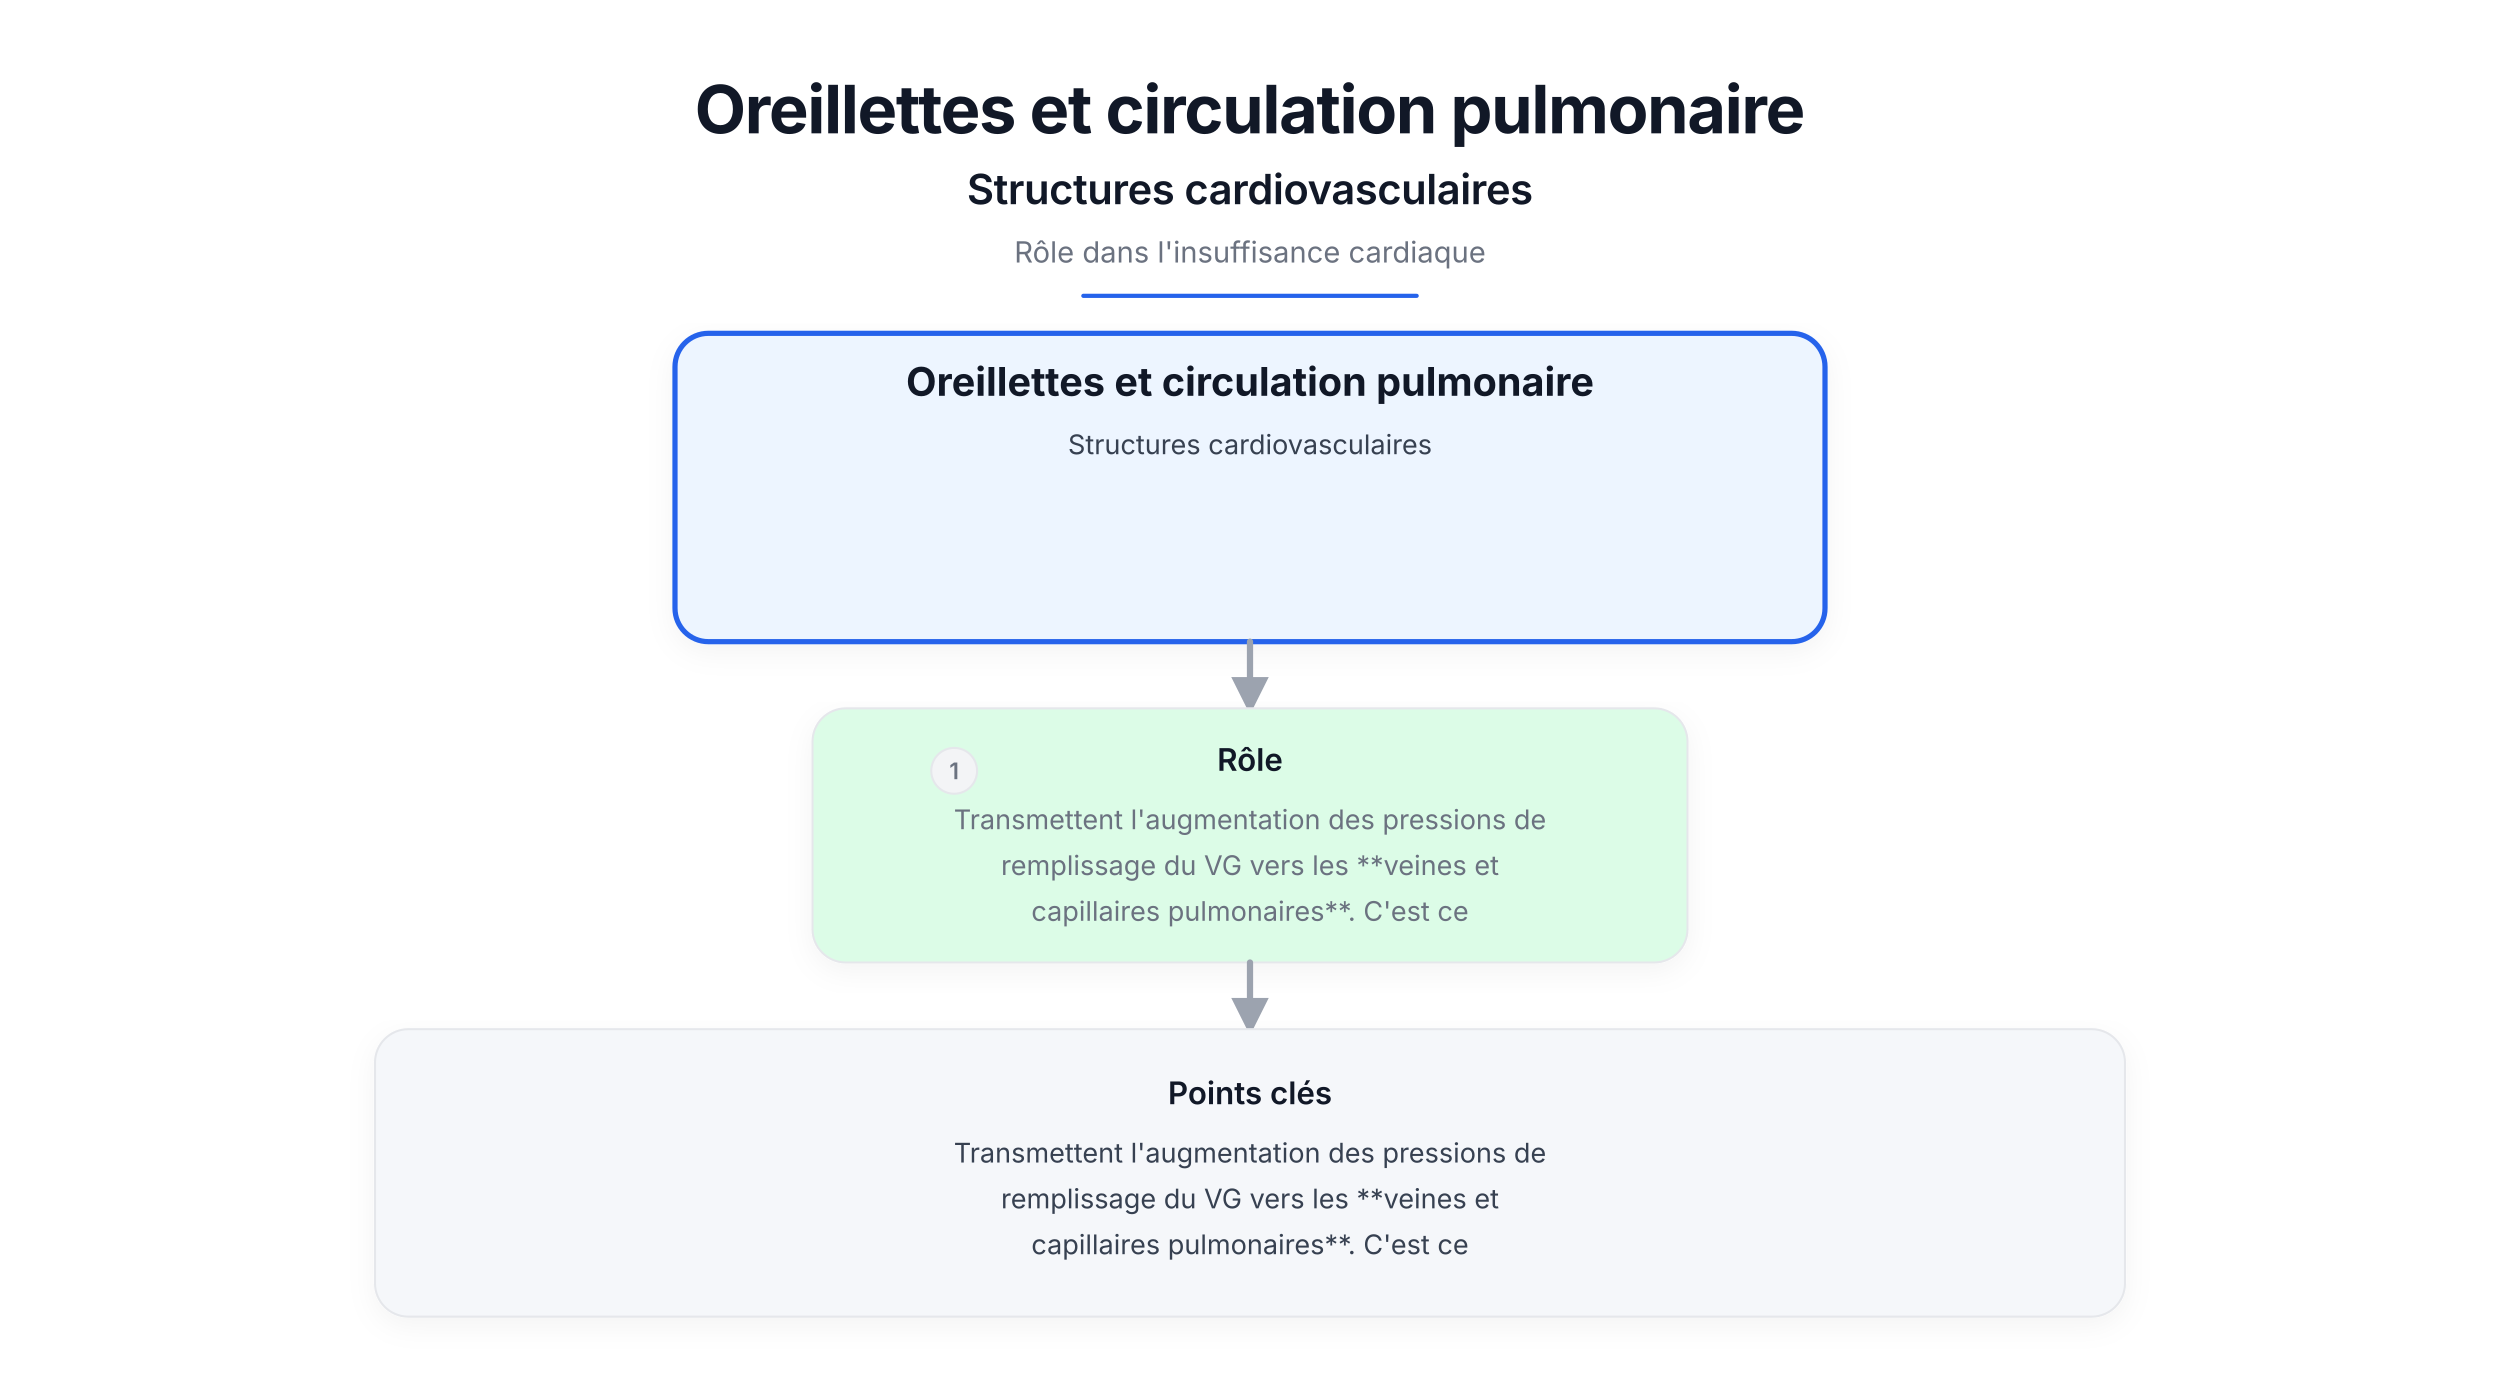
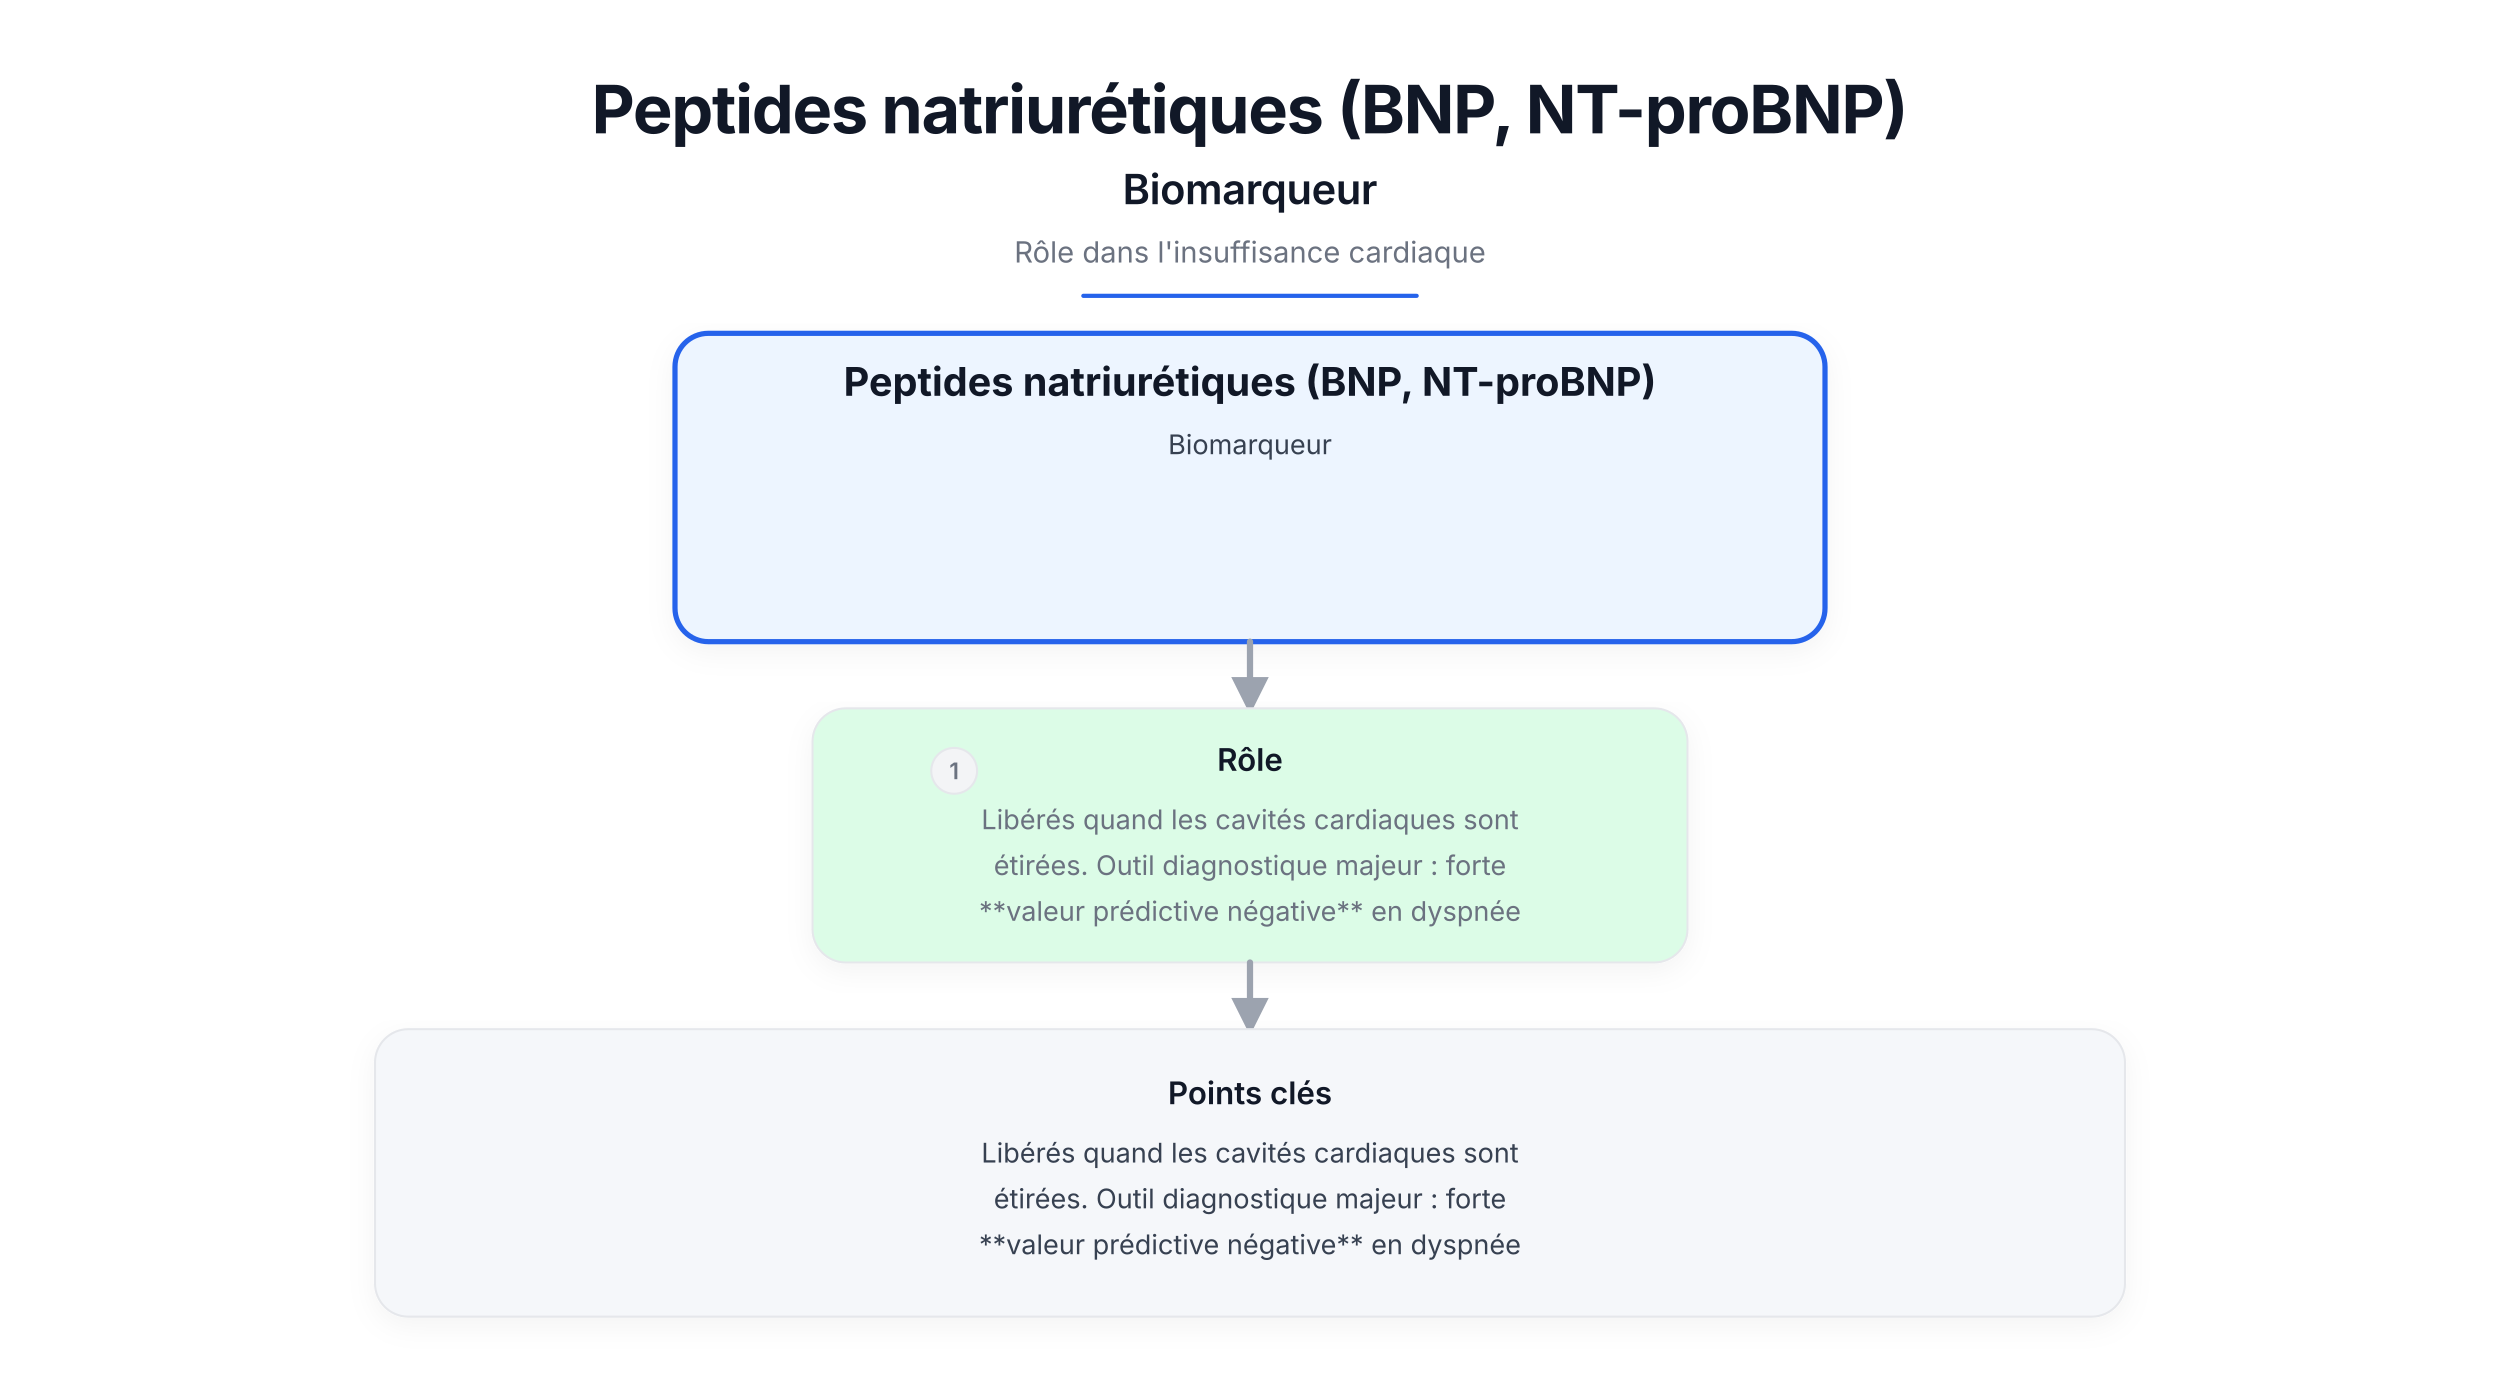
<svg xmlns="http://www.w3.org/2000/svg" viewBox="0 0 1200 672" role="img" aria-labelledby="svg-title svg-desc">
  <defs>
    <filter id="card-shadow" x="-6%" y="-6%" width="112%" height="118%">
      <feDropShadow dx="0" dy="4" stdDeviation="7" flood-color="#000000" flood-opacity="0.05" />
    </filter>
    <marker id="arrowhead" markerWidth="6" markerHeight="6" refX="5" refY="3" orient="auto" markerUnits="strokeWidth">
      <path d="M0,0 L6,3 L0,6 Z" fill="#9CA3AF" />
    </marker>
    <style>
      .title-main { font-family: Inter, system-ui, -apple-system, sans-serif; font-size: 32px; font-weight: 700; fill: #111827; letter-spacing: -0.02em; }
      .title-sub { font-family: Inter, system-ui, -apple-system, sans-serif; font-size: 20px; font-weight: 600; fill: #111827; letter-spacing: -0.01em; }
      .caption { font-family: Inter, system-ui, -apple-system, sans-serif; font-size: 14px; font-weight: 400; fill: #6B7280; }
      .card-title { font-family: Inter, system-ui, -apple-system, sans-serif; font-size: 15px; font-weight: 600; fill: #111827; }
      .card-title-lg { font-family: Inter, system-ui, -apple-system, sans-serif; font-size: 19px; font-weight: 700; fill: #111827; }
      .body { font-family: Inter, system-ui, -apple-system, sans-serif; font-size: 13px; font-weight: 400; fill: #6B7280; }
      .body-dark { font-family: Inter, system-ui, -apple-system, sans-serif; font-size: 13px; font-weight: 400; fill: #374151; }
      .badge-icon { font-family: Inter, system-ui, -apple-system, sans-serif; font-size: 13px; }
      .badge-text { font-family: Inter, system-ui, -apple-system, sans-serif; font-size: 12px; font-weight: 500; fill: #374151; }
      .step-num { font-family: Inter, system-ui, -apple-system, sans-serif; font-size: 11px; font-weight: 600; fill: #6B7280; }
      .outcome-label { font-family: Inter, system-ui, -apple-system, sans-serif; font-size: 13px; font-weight: 600; fill: #111827; }
      .outcome-emoji { font-family: Inter, system-ui, -apple-system, sans-serif; font-size: 20px; }
      .summary-title { font-family: Inter, system-ui, -apple-system, sans-serif; font-size: 15px; font-weight: 600; fill: #111827; }
      .summary-body { font-family: Inter, system-ui, -apple-system, sans-serif; font-size: 13px; font-weight: 400; fill: #374151; }
    </style>
  </defs>
  <rect width="1200" height="672" fill="#FFFFFF" />
-   <text x="600" y="64" text-anchor="middle" class="title-main">Oreillettes et circulation pulmonaire</text>
-   <text x="600" y="98" text-anchor="middle" class="title-sub">Structures cardiovasculaires</text>
+   <text x="600" y="64" text-anchor="middle" class="title-main">Peptides natriurétiques (BNP, NT-proBNP)</text>
+   <text x="600" y="98" text-anchor="middle" class="title-sub">Biomarqueur</text>
  <text x="600" y="126" text-anchor="middle" class="caption">Rôle dans l'insuffisance cardiaque</text>
  <line x1="520" y1="142" x2="680" y2="142" stroke="#2563EB" stroke-width="2" stroke-linecap="round" />
  <g filter="url(#card-shadow)">
    <rect x="324" y="160" width="552" height="148" rx="16" fill="#EDF5FF" stroke="#2563EB" stroke-width="2.5" />
  </g>
-   <text x="600" y="190" text-anchor="middle" class="card-title-lg">Oreillettes et circulation pulmonaire</text>
-   <text x="600" y="218" text-anchor="middle" class="body-dark">Structures cardiovasculaires</text>
+   <text x="600" y="190" text-anchor="middle" class="card-title-lg">Peptides natriurétiques (BNP, NT-proBNP)</text>
+   <text x="600" y="218" text-anchor="middle" class="body-dark">Biomarqueur</text>
  <line x1="600" y1="308" x2="600" y2="340" stroke="#9CA3AF" stroke-width="3" stroke-linecap="round" marker-end="url(#arrowhead)" />
  <g filter="url(#card-shadow)">
    <rect x="390" y="340" width="420" height="122" rx="16" fill="#DCFCE7" stroke="#E5E7EB" stroke-width="1" />
  </g>
  <circle cx="458" cy="370" r="11" fill="#F3F4F6" stroke="#E5E7EB" stroke-width="1" />
  <text x="458" y="374" text-anchor="middle" class="step-num">1</text>
  <text x="600" y="370" text-anchor="middle" class="card-title">Rôle</text>
-   <text x="600" y="398" text-anchor="middle" class="body">Transmettent l'augmentation des pressions de</text>
-   <text x="600" y="420" text-anchor="middle" class="body">remplissage du VG vers les **veines et</text>
-   <text x="600" y="442" text-anchor="middle" class="body">capillaires pulmonaires**. C'est ce</text>
+   <text x="600" y="398" text-anchor="middle" class="body">Libérés quand les cavités cardiaques sont</text>
+   <text x="600" y="420" text-anchor="middle" class="body">étirées. Outil diagnostique majeur : forte</text>
+   <text x="600" y="442" text-anchor="middle" class="body">**valeur prédictive négative** en dyspnée</text>
  <line x1="600" y1="462" x2="600" y2="494" stroke="#9CA3AF" stroke-width="3" stroke-linecap="round" marker-end="url(#arrowhead)" />
  <g filter="url(#card-shadow)">
    <rect x="180" y="494" width="840" height="138" rx="16" fill="#F5F7FA" stroke="#E5E7EB" stroke-width="1" />
  </g>
  <text x="600" y="530" text-anchor="middle" class="summary-title">Points clés</text>
-   <text x="600" y="558" text-anchor="middle" class="summary-body">Transmettent l'augmentation des pressions de</text>
-   <text x="600" y="580" text-anchor="middle" class="summary-body">remplissage du VG vers les **veines et</text>
-   <text x="600" y="602" text-anchor="middle" class="summary-body">capillaires pulmonaires**. C'est ce</text>
+   <text x="600" y="558" text-anchor="middle" class="summary-body">Libérés quand les cavités cardiaques sont</text>
+   <text x="600" y="580" text-anchor="middle" class="summary-body">étirées. Outil diagnostique majeur : forte</text>
+   <text x="600" y="602" text-anchor="middle" class="summary-body">**valeur prédictive négative** en dyspnée</text>
</svg>
